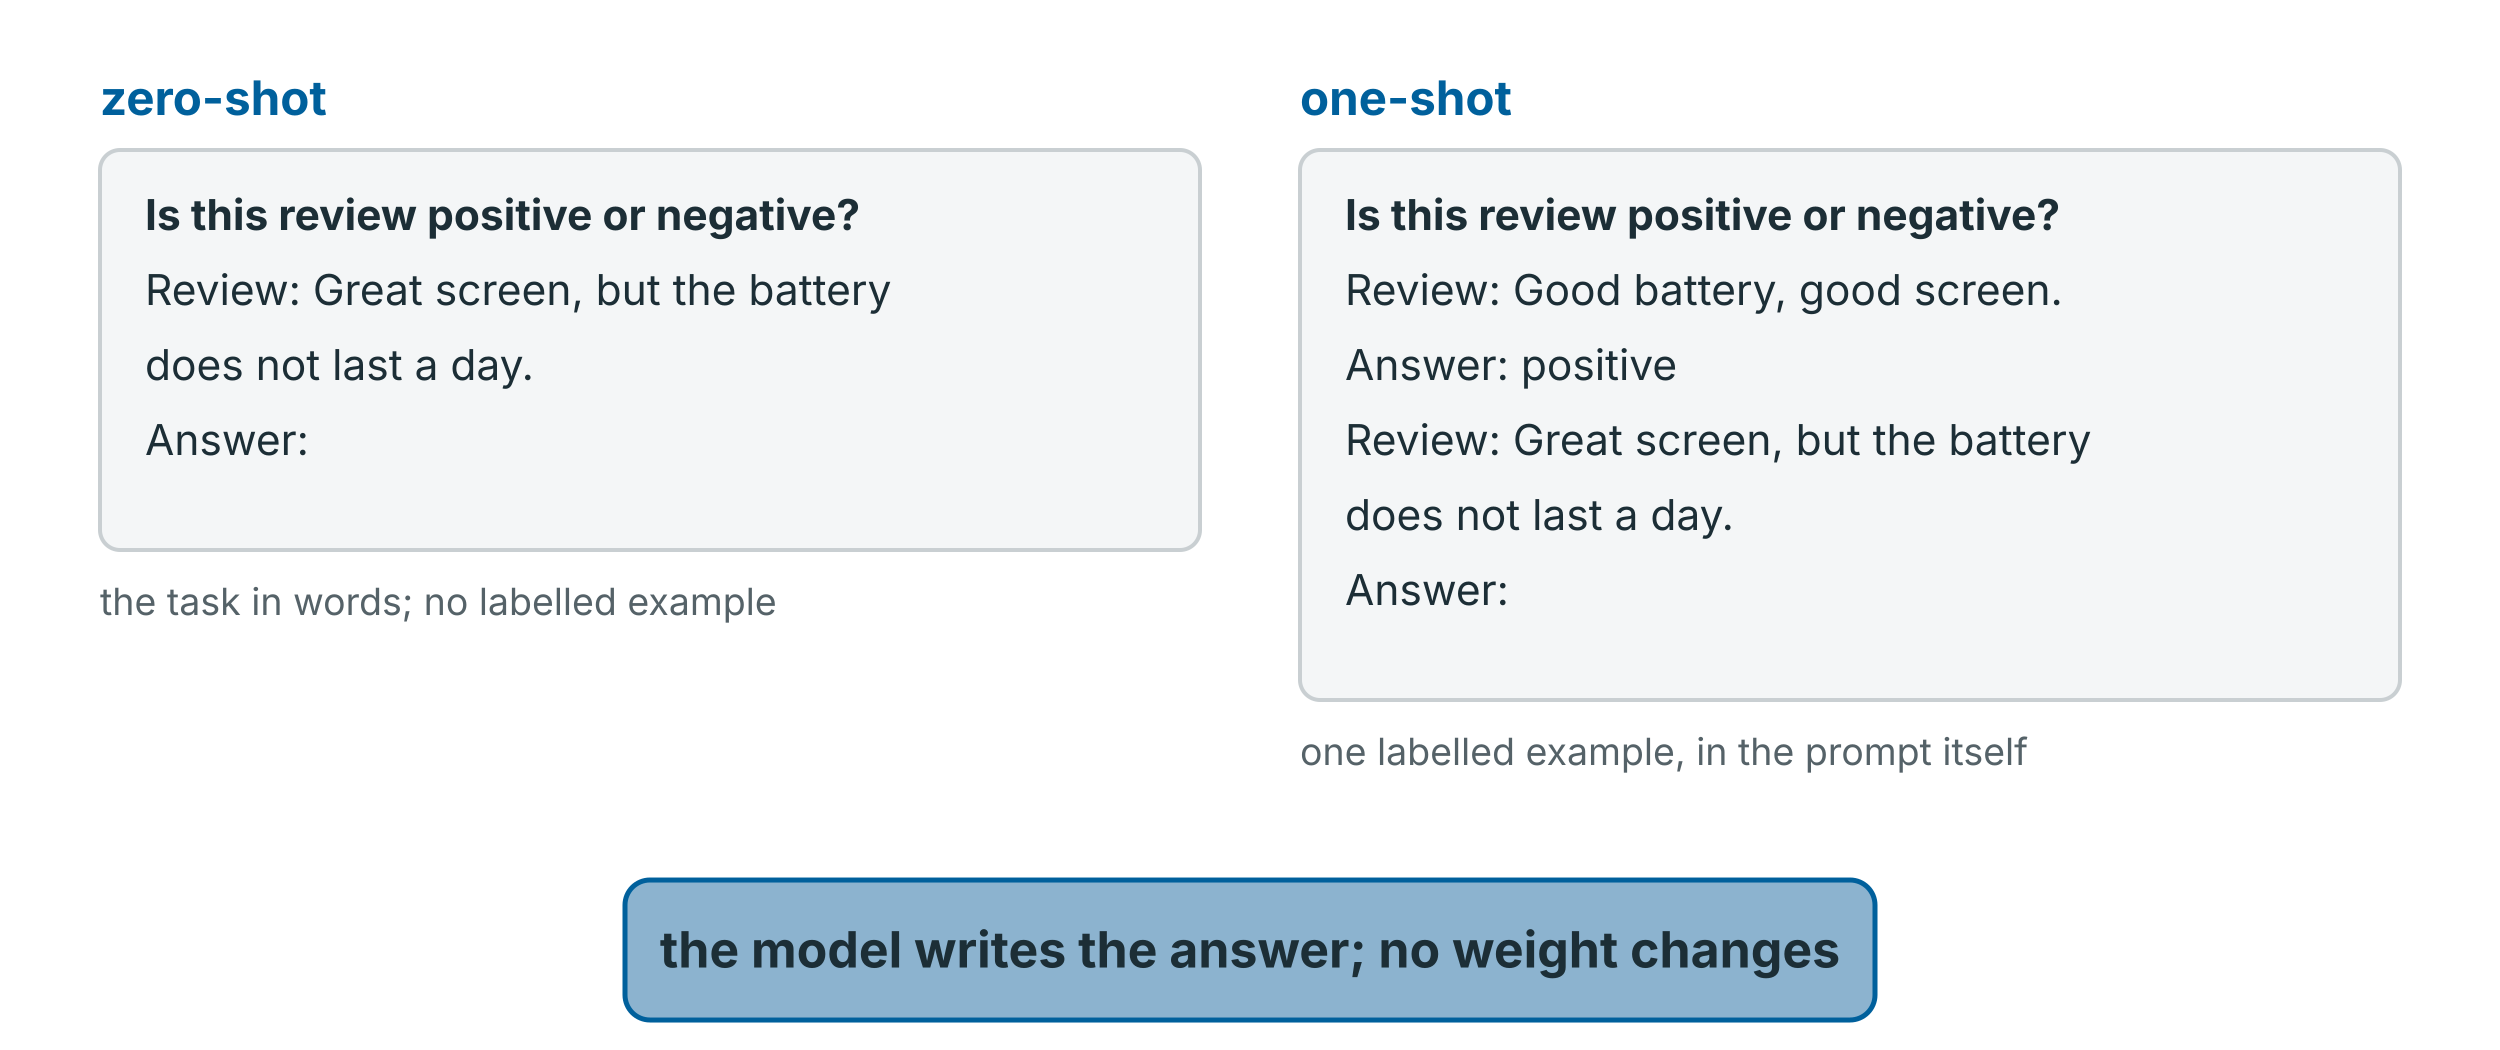
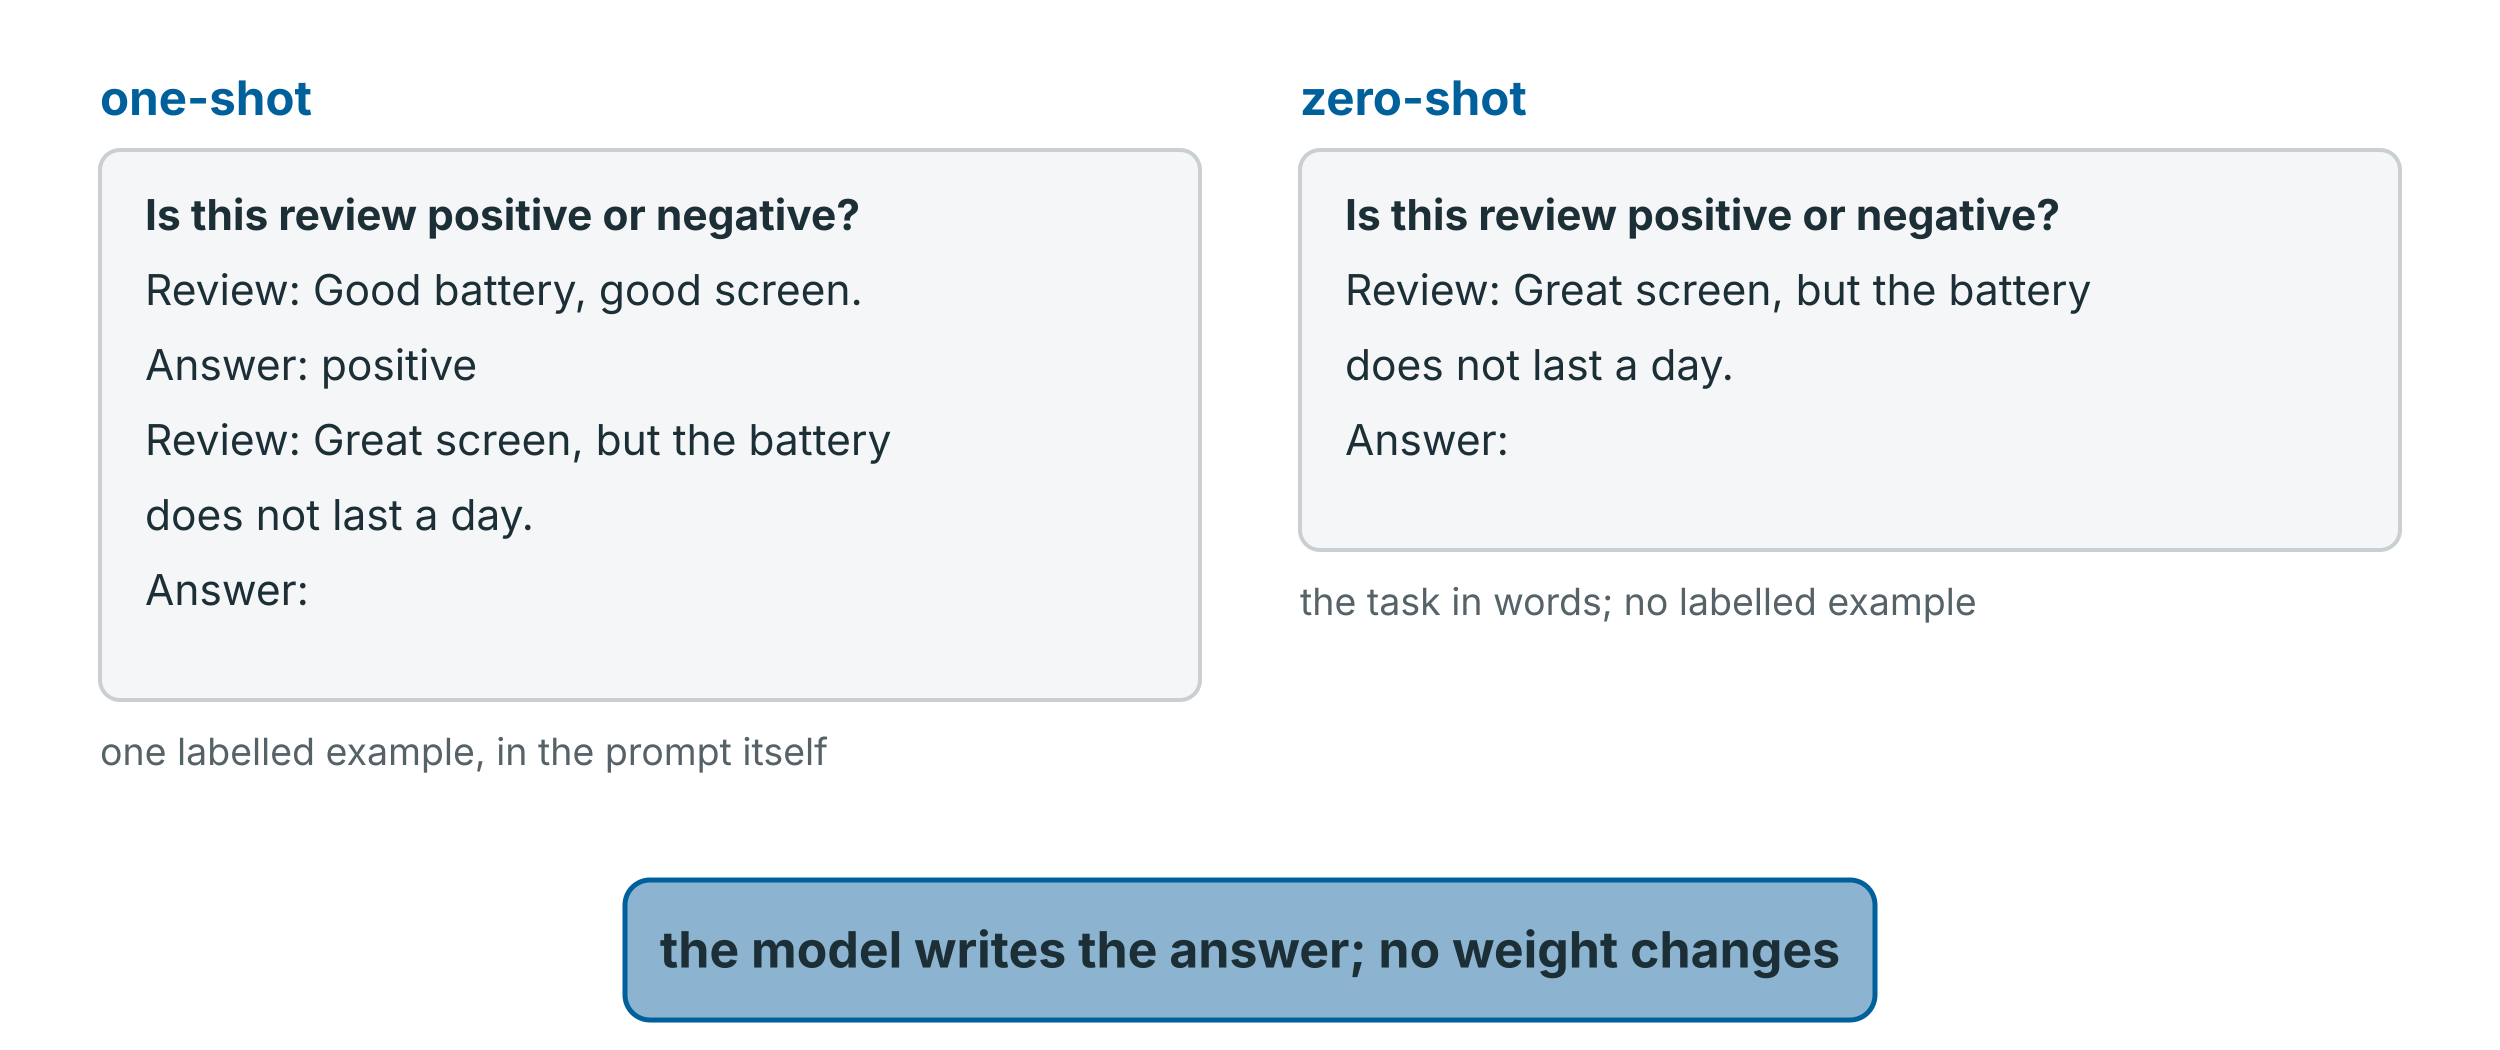
<svg xmlns="http://www.w3.org/2000/svg" viewBox="0 0 1000 420" font-family="Inter, Arimo, Helvetica, sans-serif">
  <defs>
    <marker id="ah" viewBox="0 0 10 10" refX="9" refY="5" markerWidth="7" markerHeight="7" orient="auto-start-reverse">
      <path d="M0,0 L10,5 L0,10 z" fill="#1c2e36" />
    </marker>
    <marker id="ahA" viewBox="0 0 10 10" refX="9" refY="5" markerWidth="7" markerHeight="7" orient="auto-start-reverse">
      <path class="accent-fill" d="M0,0 L10,5 L0,10 z" fill="#00609c" />
    </marker>
  </defs>
  <g data-step="1">
-     <text class="accent-fill" x="40" y="46" font-size="19" font-weight="bold" text-anchor="start" fill="#00609c">zero-shot</text>
-     <rect x="40" y="60" width="440" height="160" rx="8" fill="#f4f6f7" stroke="#c9cfd2" stroke-width="1.6" />
+     <text class="accent-fill" x="40" y="46" font-size="19" font-weight="bold" text-anchor="start" fill="#00609c">one-shot</text>
+     <rect x="40" y="60" width="440" height="220" rx="8" fill="#f4f6f7" stroke="#c9cfd2" stroke-width="1.6" />
    <text x="58" y="92" font-size="17" font-weight="bold" text-anchor="start" fill="#1c2e36">Is this review positive or negative?</text>
-     <text x="58" y="122" font-size="17" font-weight="normal" text-anchor="start" fill="#1c2e36">Review: Great screen, but the battery</text>
-     <text x="58" y="152" font-size="17" font-weight="normal" text-anchor="start" fill="#1c2e36">does not last a day.</text>
-     <text x="58" y="182" font-size="17" font-weight="normal" text-anchor="start" fill="#1c2e36">Answer:</text>
-     <text x="40" y="246" font-size="15" font-weight="normal" text-anchor="start" fill="#556268">the task in words; no labelled example</text>
+     <text x="58" y="122" font-size="17" font-weight="normal" text-anchor="start" fill="#1c2e36">Review: Good battery, good screen.</text>
+     <text x="58" y="152" font-size="17" font-weight="normal" text-anchor="start" fill="#1c2e36">Answer: positive</text>
+     <text x="58" y="182" font-size="17" font-weight="normal" text-anchor="start" fill="#1c2e36">Review: Great screen, but the battery</text>
+     <text x="58" y="212" font-size="17" font-weight="normal" text-anchor="start" fill="#1c2e36">does not last a day.</text>
+     <text x="58" y="242" font-size="17" font-weight="normal" text-anchor="start" fill="#1c2e36">Answer:</text>
+     <text x="40" y="306" font-size="15" font-weight="normal" text-anchor="start" fill="#556268">one labelled example, in the prompt itself</text>
  </g>
  <g data-step="2">
-     <text class="accent-fill" x="520" y="46" font-size="19" font-weight="bold" text-anchor="start" fill="#00609c">one-shot</text>
-     <rect x="520" y="60" width="440" height="220" rx="8" fill="#f4f6f7" stroke="#c9cfd2" stroke-width="1.6" />
+     <text class="accent-fill" x="520" y="46" font-size="19" font-weight="bold" text-anchor="start" fill="#00609c">zero-shot</text>
+     <rect x="520" y="60" width="440" height="160" rx="8" fill="#f4f6f7" stroke="#c9cfd2" stroke-width="1.6" />
    <text x="538" y="92" font-size="17" font-weight="bold" text-anchor="start" fill="#1c2e36">Is this review positive or negative?</text>
-     <text x="538" y="122" font-size="17" font-weight="normal" text-anchor="start" fill="#1c2e36">Review: Good battery, good screen.</text>
-     <text x="538" y="152" font-size="17" font-weight="normal" text-anchor="start" fill="#1c2e36">Answer: positive</text>
-     <text x="538" y="182" font-size="17" font-weight="normal" text-anchor="start" fill="#1c2e36">Review: Great screen, but the battery</text>
-     <text x="538" y="212" font-size="17" font-weight="normal" text-anchor="start" fill="#1c2e36">does not last a day.</text>
-     <text x="538" y="242" font-size="17" font-weight="normal" text-anchor="start" fill="#1c2e36">Answer:</text>
-     <text x="520" y="306" font-size="15" font-weight="normal" text-anchor="start" fill="#556268">one labelled example, in the prompt itself</text>
+     <text x="538" y="122" font-size="17" font-weight="normal" text-anchor="start" fill="#1c2e36">Review: Great screen, but the battery</text>
+     <text x="538" y="152" font-size="17" font-weight="normal" text-anchor="start" fill="#1c2e36">does not last a day.</text>
+     <text x="538" y="182" font-size="17" font-weight="normal" text-anchor="start" fill="#1c2e36">Answer:</text>
+     <text x="520" y="246" font-size="15" font-weight="normal" text-anchor="start" fill="#556268">the task in words; no labelled example</text>
  </g>
  <g data-step="3">
    <rect class="accent-a-light-fill accent-stroke" x="250" y="352" width="500" height="56" rx="10" fill="#8cb3cf" stroke="#00609c" stroke-width="2" />
    <text x="500" y="387" font-size="20" font-weight="bold" text-anchor="middle" fill="#1c2e36">the model writes the answer; no weight changes</text>
  </g>
</svg>
